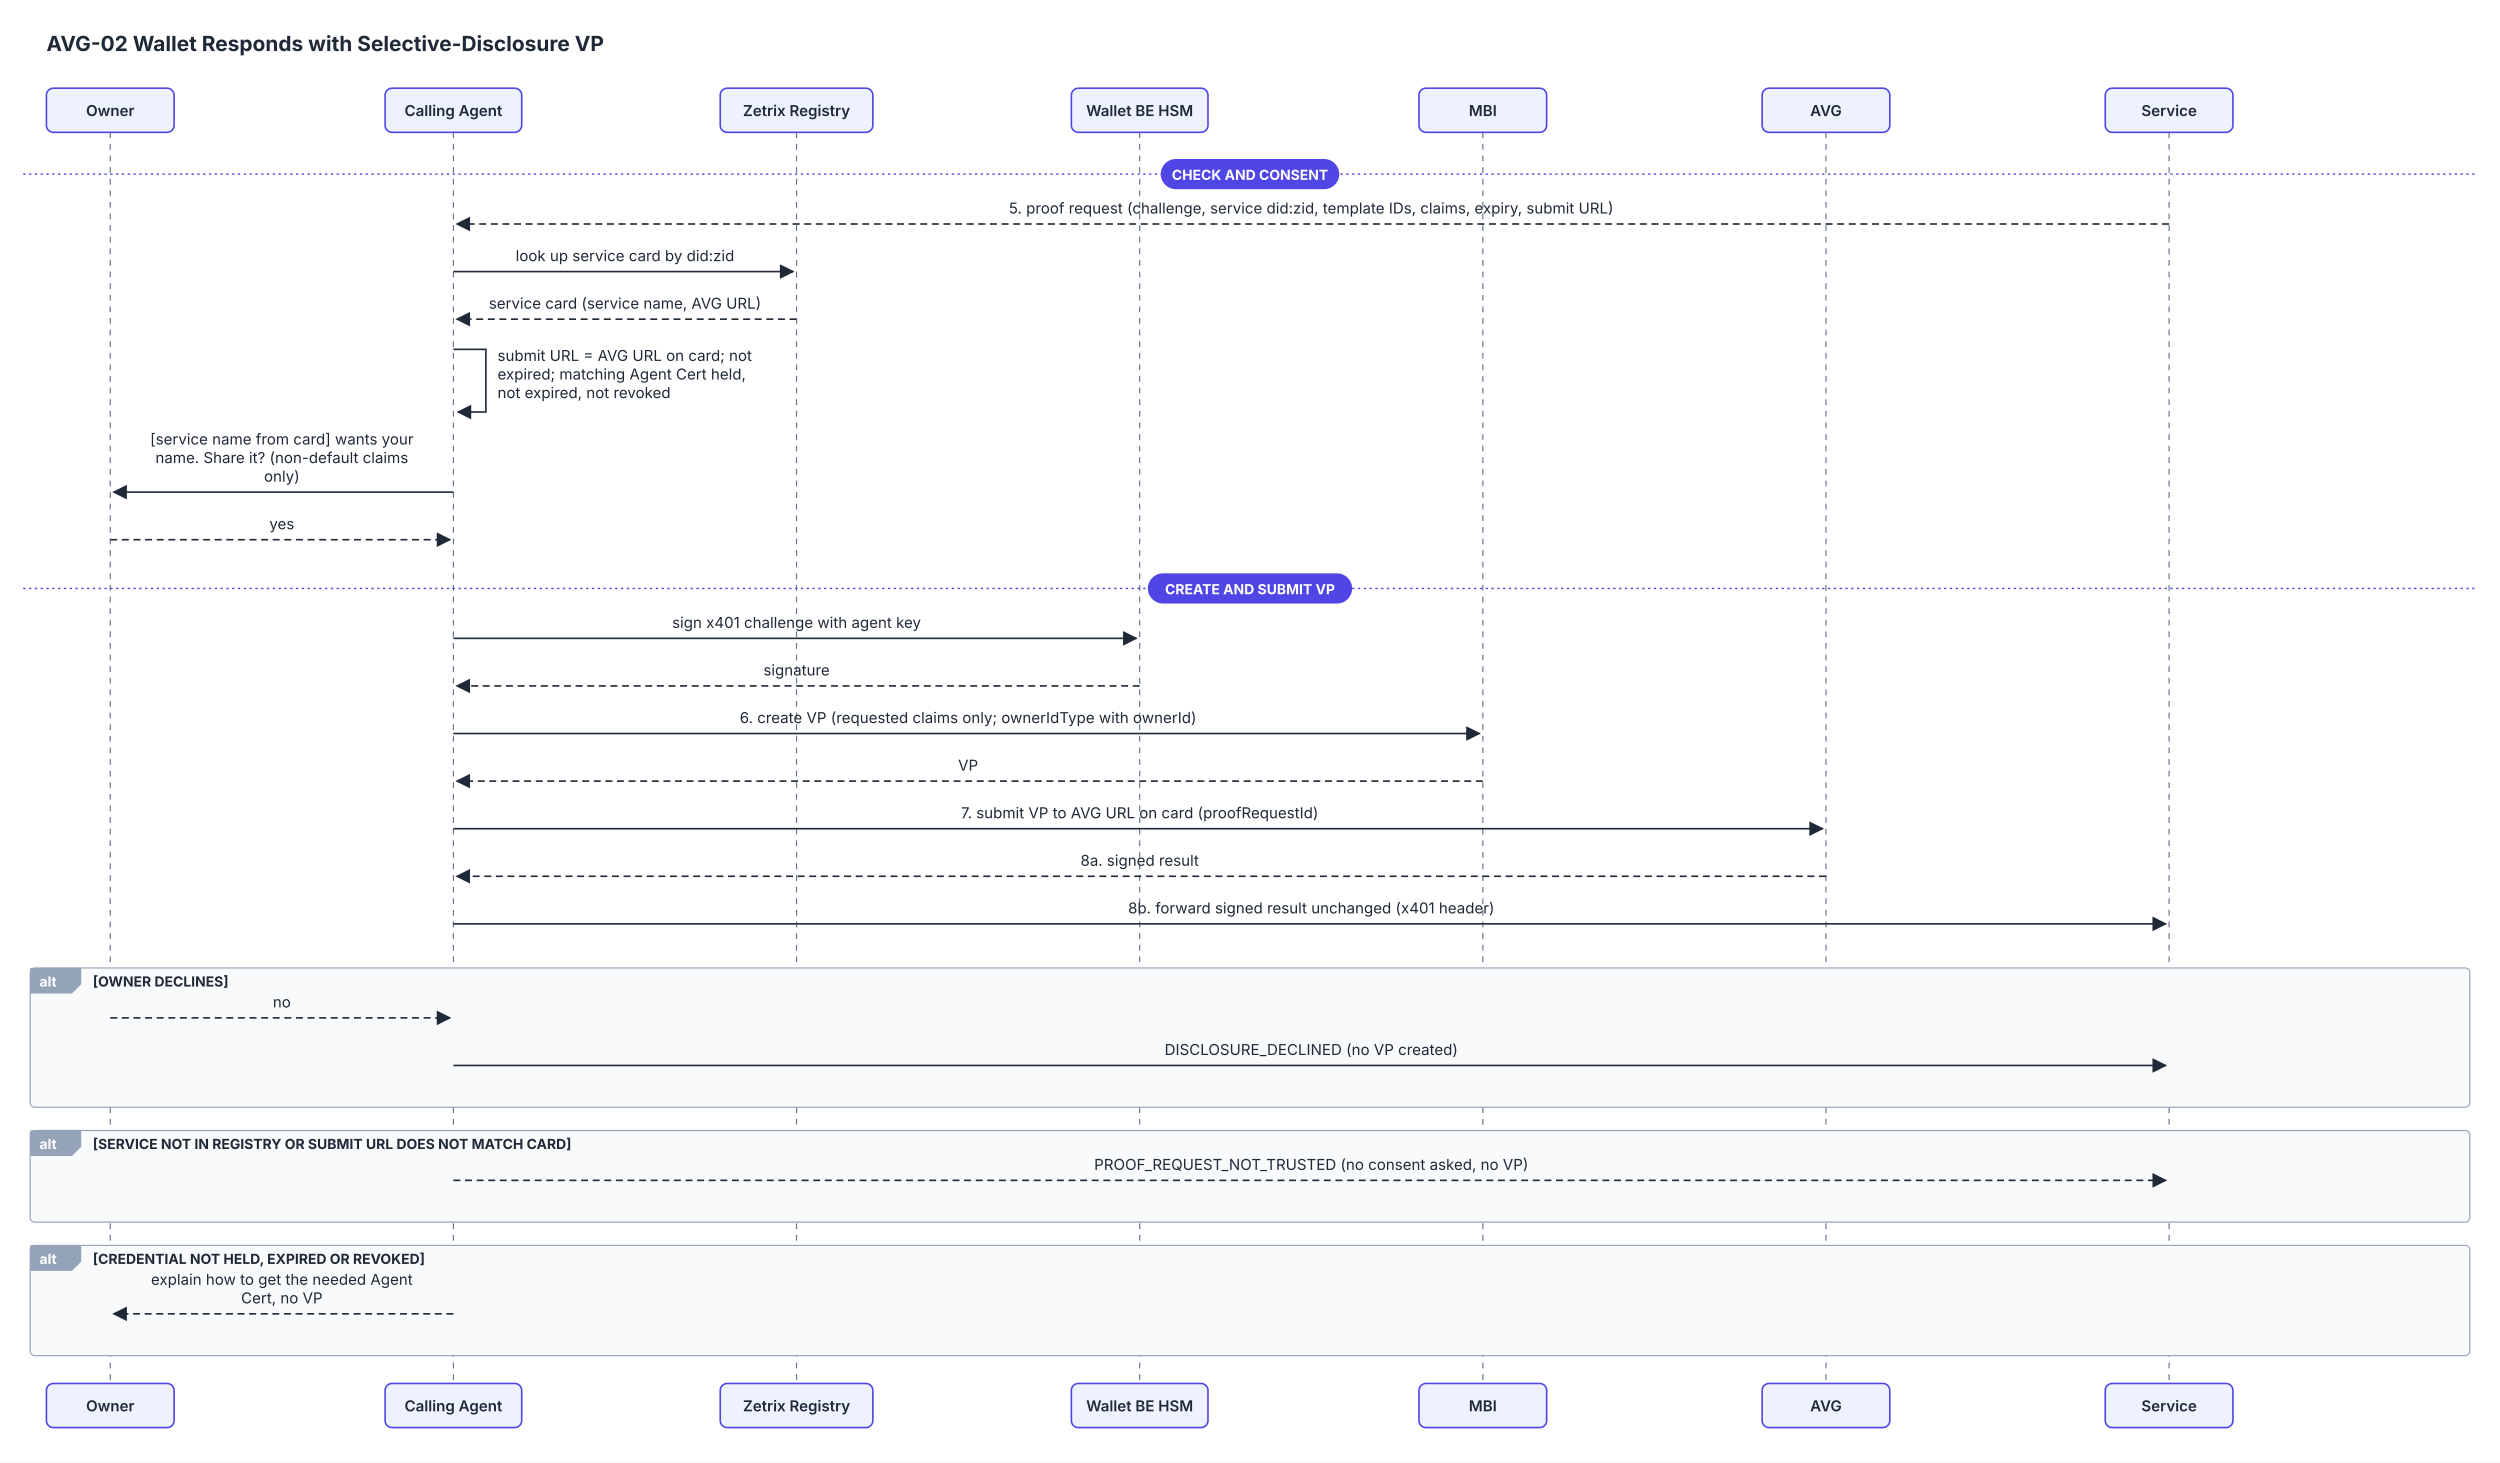
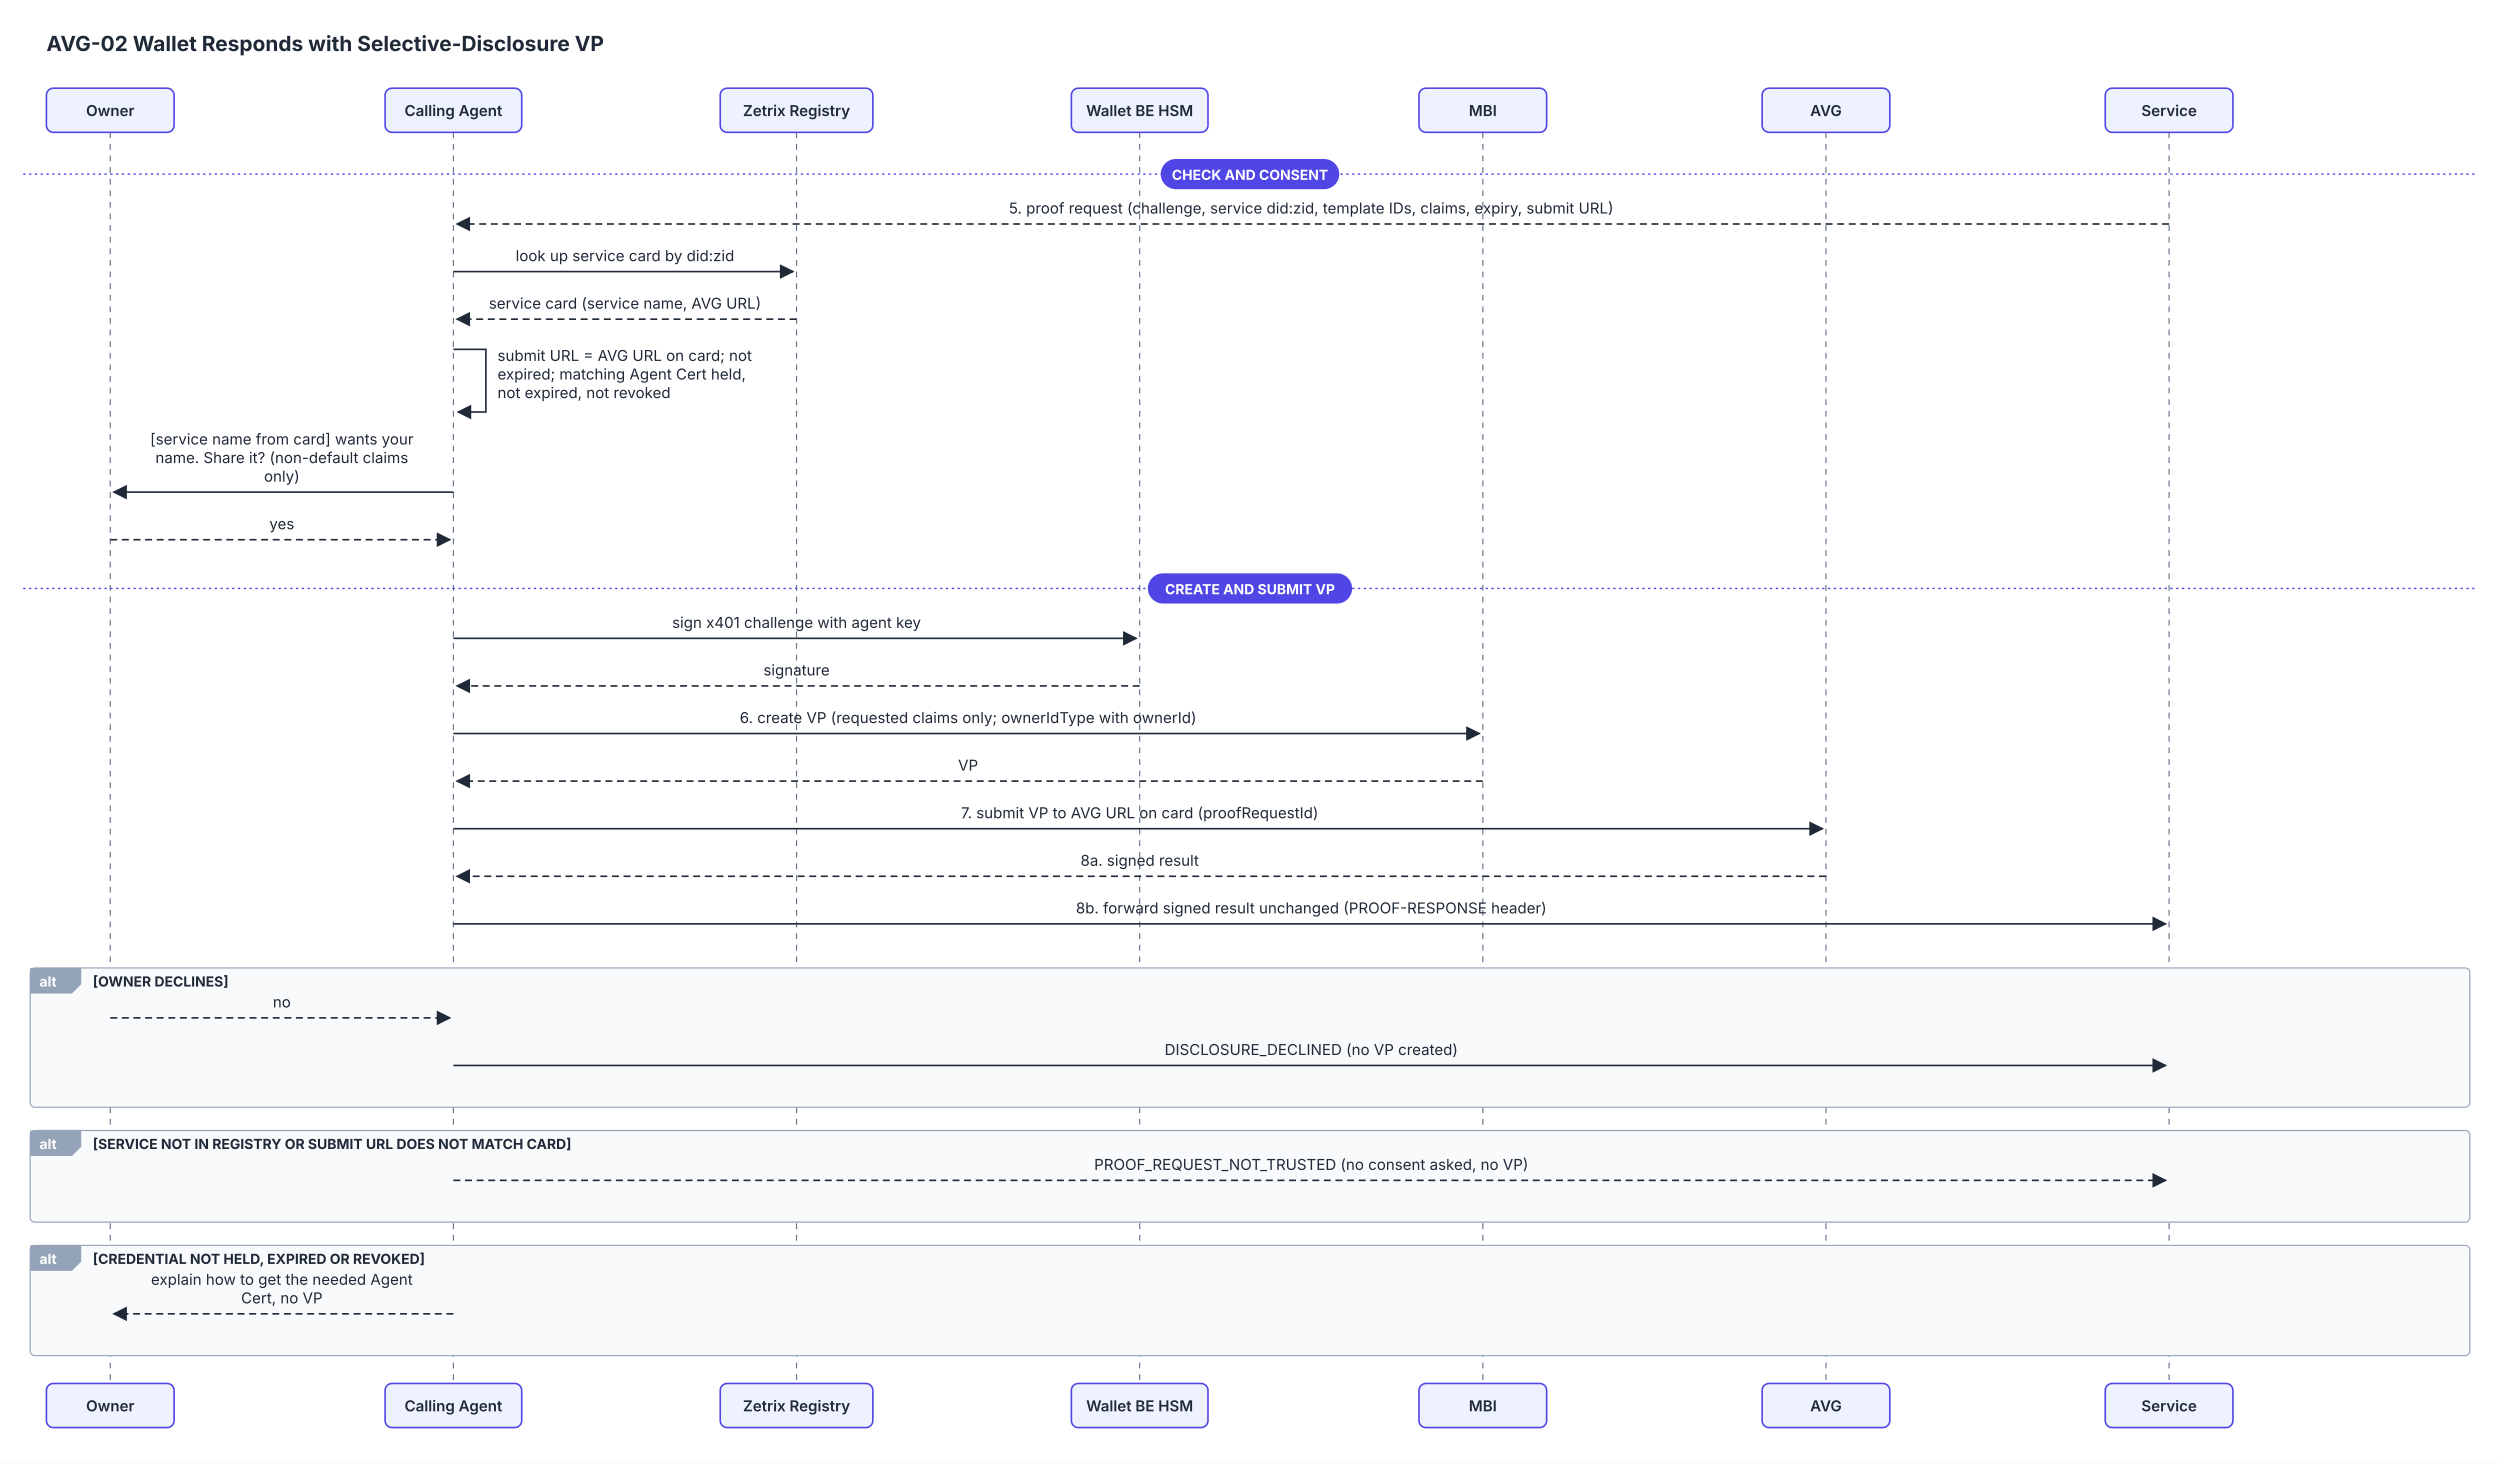
<svg xmlns="http://www.w3.org/2000/svg" width="2154" height="1260" viewBox="0 0 2154 1260" font-family="Inter, Segoe UI, Helvetica, Arial, sans-serif">
  <defs>
    <marker id="ah" viewBox="0 0 10 10" refX="9" refY="5" markerWidth="9" markerHeight="9" orient="auto-start-reverse">
      <path d="M0 0 L10 5 L0 10 z" fill="#1f2937" />
    </marker>
  </defs>
  <rect width="100%" height="100%" fill="#ffffff" />
  <line x1="95" y1="114" x2="95" y2="1192" stroke="#64748b" stroke-width="1" stroke-dasharray="5 5" />
  <line x1="390.65" y1="114" x2="390.65" y2="1192" stroke="#64748b" stroke-width="1" stroke-dasharray="5 5" />
  <line x1="686.3" y1="114" x2="686.3" y2="1192" stroke="#64748b" stroke-width="1" stroke-dasharray="5 5" />
  <line x1="981.95" y1="114" x2="981.95" y2="1192" stroke="#64748b" stroke-width="1" stroke-dasharray="5 5" />
  <line x1="1277.6" y1="114" x2="1277.6" y2="1192" stroke="#64748b" stroke-width="1" stroke-dasharray="5 5" />
  <line x1="1573.25" y1="114" x2="1573.25" y2="1192" stroke="#64748b" stroke-width="1" stroke-dasharray="5 5" />
  <line x1="1868.9" y1="114" x2="1868.9" y2="1192" stroke="#64748b" stroke-width="1" stroke-dasharray="5 5" />
  <rect x="26" y="1073" width="2102" height="95" rx="4" fill="#f8fafc" stroke="#94a3b8" stroke-width="1" />
  <rect x="26" y="974" width="2102" height="79" rx="4" fill="#f8fafc" stroke="#94a3b8" stroke-width="1" />
  <rect x="26" y="834" width="2102" height="120" rx="4" fill="#f8fafc" stroke="#94a3b8" stroke-width="1" />
  <line x1="20" y1="150" x2="2134" y2="150" stroke="#4f46e5" stroke-width="1.2" stroke-dasharray="2 3" />
  <rect x="1000.1" y="137" width="153.8" height="26" rx="13" fill="#4f46e5" />
  <text x="1077" y="155" font-size="12" font-weight="700" text-anchor="middle" fill="#ffffff">CHECK AND CONSENT</text>
  <text x="1129.775" y="184" font-size="13" text-anchor="middle" fill="#1f2937">5. proof request (challenge, service did:zid, template IDs, claims, expiry, submit URL)</text>
  <line x1="1868.9" y1="193" x2="393.65" y2="193" stroke="#1f2937" stroke-width="1.4" stroke-dasharray="6 4" marker-end="url(#ah)" />
  <text x="538.475" y="225" font-size="13" text-anchor="middle" fill="#1f2937">look up service card by did:zid</text>
  <line x1="390.65" y1="234" x2="683.3" y2="234" stroke="#1f2937" stroke-width="1.4" marker-end="url(#ah)" />
  <text x="538.475" y="266" font-size="13" text-anchor="middle" fill="#1f2937">service card (service name, AVG URL)</text>
  <line x1="686.3" y1="275" x2="393.65" y2="275" stroke="#1f2937" stroke-width="1.4" stroke-dasharray="6 4" marker-end="url(#ah)" />
  <text x="428.65" y="311" font-size="13" fill="#1f2937">submit URL = AVG URL on card; not</text>
  <text x="428.65" y="327" font-size="13" fill="#1f2937">expired; matching Agent Cert held,</text>
  <text x="428.65" y="343" font-size="13" fill="#1f2937">not expired, not revoked</text>
  <path d="M390.65 301 h28 v54 h-24" fill="none" stroke="#1f2937" stroke-width="1.4" marker-end="url(#ah)" />
  <text x="242.825" y="383" font-size="13" text-anchor="middle" fill="#1f2937">[service name from card] wants your</text>
  <text x="242.825" y="399" font-size="13" text-anchor="middle" fill="#1f2937">name. Share it? (non-default claims</text>
  <text x="242.825" y="415" font-size="13" text-anchor="middle" fill="#1f2937">only)</text>
  <line x1="390.65" y1="424" x2="98" y2="424" stroke="#1f2937" stroke-width="1.4" marker-end="url(#ah)" />
  <text x="242.825" y="456" font-size="13" text-anchor="middle" fill="#1f2937">yes</text>
  <line x1="95" y1="465" x2="387.65" y2="465" stroke="#1f2937" stroke-width="1.4" stroke-dasharray="6 4" marker-end="url(#ah)" />
  <line x1="20" y1="507" x2="2134" y2="507" stroke="#4f46e5" stroke-width="1.2" stroke-dasharray="2 3" />
  <rect x="989" y="494" width="176" height="26" rx="13" fill="#4f46e5" />
  <text x="1077" y="512" font-size="12" font-weight="700" text-anchor="middle" fill="#ffffff">CREATE AND SUBMIT VP</text>
  <text x="686.3" y="541" font-size="13" text-anchor="middle" fill="#1f2937">sign x401 challenge with agent key</text>
  <line x1="390.65" y1="550" x2="978.95" y2="550" stroke="#1f2937" stroke-width="1.4" marker-end="url(#ah)" />
  <text x="686.3" y="582" font-size="13" text-anchor="middle" fill="#1f2937">signature</text>
  <line x1="981.95" y1="591" x2="393.65" y2="591" stroke="#1f2937" stroke-width="1.4" stroke-dasharray="6 4" marker-end="url(#ah)" />
  <text x="834.125" y="623" font-size="13" text-anchor="middle" fill="#1f2937">6. create VP (requested claims only; ownerIdType with ownerId)</text>
  <line x1="390.65" y1="632" x2="1274.6" y2="632" stroke="#1f2937" stroke-width="1.4" marker-end="url(#ah)" />
  <text x="834.125" y="664" font-size="13" text-anchor="middle" fill="#1f2937">VP</text>
  <line x1="1277.6" y1="673" x2="393.65" y2="673" stroke="#1f2937" stroke-width="1.4" stroke-dasharray="6 4" marker-end="url(#ah)" />
  <text x="981.95" y="705" font-size="13" text-anchor="middle" fill="#1f2937">7. submit VP to AVG URL on card (proofRequestId)</text>
  <line x1="390.65" y1="714" x2="1570.25" y2="714" stroke="#1f2937" stroke-width="1.4" marker-end="url(#ah)" />
  <text x="981.95" y="746" font-size="13" text-anchor="middle" fill="#1f2937">8a. signed result</text>
  <line x1="1573.25" y1="755" x2="393.65" y2="755" stroke="#1f2937" stroke-width="1.4" stroke-dasharray="6 4" marker-end="url(#ah)" />
-   <text x="1129.775" y="787" font-size="13" text-anchor="middle" fill="#1f2937">8b. forward signed result unchanged (x401 header)</text>
+   <text x="1129.775" y="787" font-size="13" text-anchor="middle" fill="#1f2937">8b. forward signed result unchanged (PROOF-RESPONSE header)</text>
  <line x1="390.65" y1="796" x2="1865.9" y2="796" stroke="#1f2937" stroke-width="1.4" marker-end="url(#ah)" />
  <text x="242.825" y="868" font-size="13" text-anchor="middle" fill="#1f2937">no</text>
  <line x1="95" y1="877" x2="387.65" y2="877" stroke="#1f2937" stroke-width="1.4" stroke-dasharray="6 4" marker-end="url(#ah)" />
  <text x="1129.775" y="909" font-size="13" text-anchor="middle" fill="#1f2937">DISCLOSURE_DECLINED (no VP created)</text>
  <line x1="390.65" y1="918" x2="1865.9" y2="918" stroke="#1f2937" stroke-width="1.4" marker-end="url(#ah)" />
  <path d="M26 834 h44 v14 l-8 8 h-36 z" fill="#94a3b8" />
  <text x="34" y="850" font-size="12" font-weight="700" fill="#ffffff">alt</text>
  <text x="80" y="850" font-size="12" font-weight="700" fill="#1f2937">[OWNER DECLINES]</text>
  <text x="1129.775" y="1008" font-size="13" text-anchor="middle" fill="#1f2937">PROOF_REQUEST_NOT_TRUSTED (no consent asked, no VP)</text>
  <line x1="390.65" y1="1017" x2="1865.9" y2="1017" stroke="#1f2937" stroke-width="1.4" stroke-dasharray="6 4" marker-end="url(#ah)" />
  <path d="M26 974 h44 v14 l-8 8 h-36 z" fill="#94a3b8" />
  <text x="34" y="990" font-size="12" font-weight="700" fill="#ffffff">alt</text>
  <text x="80" y="990" font-size="12" font-weight="700" fill="#1f2937">[SERVICE NOT IN REGISTRY OR SUBMIT URL DOES NOT MATCH CARD]</text>
  <text x="242.825" y="1107" font-size="13" text-anchor="middle" fill="#1f2937">explain how to get the needed Agent</text>
  <text x="242.825" y="1123" font-size="13" text-anchor="middle" fill="#1f2937">Cert, no VP</text>
  <line x1="390.65" y1="1132" x2="98" y2="1132" stroke="#1f2937" stroke-width="1.4" stroke-dasharray="6 4" marker-end="url(#ah)" />
  <path d="M26 1073 h44 v14 l-8 8 h-36 z" fill="#94a3b8" />
  <text x="34" y="1089" font-size="12" font-weight="700" fill="#ffffff">alt</text>
  <text x="80" y="1089" font-size="12" font-weight="700" fill="#1f2937">[CREDENTIAL NOT HELD, EXPIRED OR REVOKED]</text>
  <text x="40" y="44" font-size="18" font-weight="700" fill="#1f2937">AVG-02 Wallet Responds with Selective-Disclosure VP</text>
  <rect x="40" y="76" width="110" height="38" rx="6" fill="#eef2ff" stroke="#4f46e5" stroke-width="1.4" />
  <text x="95" y="100" font-size="13" font-weight="600" text-anchor="middle" fill="#1f2937">Owner</text>
  <rect x="331.8" y="76" width="117.7" height="38" rx="6" fill="#eef2ff" stroke="#4f46e5" stroke-width="1.4" />
  <text x="390.65" y="100" font-size="13" font-weight="600" text-anchor="middle" fill="#1f2937">Calling Agent</text>
  <rect x="620.55" y="76" width="131.5" height="38" rx="6" fill="#eef2ff" stroke="#4f46e5" stroke-width="1.4" />
  <text x="686.3" y="100" font-size="13" font-weight="600" text-anchor="middle" fill="#1f2937">Zetrix Registry</text>
  <rect x="923.1" y="76" width="117.7" height="38" rx="6" fill="#eef2ff" stroke="#4f46e5" stroke-width="1.4" />
  <text x="981.95" y="100" font-size="13" font-weight="600" text-anchor="middle" fill="#1f2937">Wallet BE HSM</text>
  <rect x="1222.6" y="76" width="110" height="38" rx="6" fill="#eef2ff" stroke="#4f46e5" stroke-width="1.4" />
  <text x="1277.6" y="100" font-size="13" font-weight="600" text-anchor="middle" fill="#1f2937">MBI</text>
  <rect x="1518.25" y="76" width="110" height="38" rx="6" fill="#eef2ff" stroke="#4f46e5" stroke-width="1.4" />
  <text x="1573.25" y="100" font-size="13" font-weight="600" text-anchor="middle" fill="#1f2937">AVG</text>
  <rect x="1813.9" y="76" width="110" height="38" rx="6" fill="#eef2ff" stroke="#4f46e5" stroke-width="1.4" />
  <text x="1868.9" y="100" font-size="13" font-weight="600" text-anchor="middle" fill="#1f2937">Service</text>
  <rect x="40" y="1192" width="110" height="38" rx="6" fill="#eef2ff" stroke="#4f46e5" stroke-width="1.4" />
  <text x="95" y="1216" font-size="13" font-weight="600" text-anchor="middle" fill="#1f2937">Owner</text>
  <rect x="331.8" y="1192" width="117.7" height="38" rx="6" fill="#eef2ff" stroke="#4f46e5" stroke-width="1.4" />
  <text x="390.65" y="1216" font-size="13" font-weight="600" text-anchor="middle" fill="#1f2937">Calling Agent</text>
  <rect x="620.55" y="1192" width="131.5" height="38" rx="6" fill="#eef2ff" stroke="#4f46e5" stroke-width="1.4" />
  <text x="686.3" y="1216" font-size="13" font-weight="600" text-anchor="middle" fill="#1f2937">Zetrix Registry</text>
  <rect x="923.1" y="1192" width="117.7" height="38" rx="6" fill="#eef2ff" stroke="#4f46e5" stroke-width="1.4" />
  <text x="981.95" y="1216" font-size="13" font-weight="600" text-anchor="middle" fill="#1f2937">Wallet BE HSM</text>
  <rect x="1222.6" y="1192" width="110" height="38" rx="6" fill="#eef2ff" stroke="#4f46e5" stroke-width="1.4" />
  <text x="1277.6" y="1216" font-size="13" font-weight="600" text-anchor="middle" fill="#1f2937">MBI</text>
  <rect x="1518.25" y="1192" width="110" height="38" rx="6" fill="#eef2ff" stroke="#4f46e5" stroke-width="1.4" />
  <text x="1573.25" y="1216" font-size="13" font-weight="600" text-anchor="middle" fill="#1f2937">AVG</text>
  <rect x="1813.9" y="1192" width="110" height="38" rx="6" fill="#eef2ff" stroke="#4f46e5" stroke-width="1.4" />
  <text x="1868.9" y="1216" font-size="13" font-weight="600" text-anchor="middle" fill="#1f2937">Service</text>
</svg>
